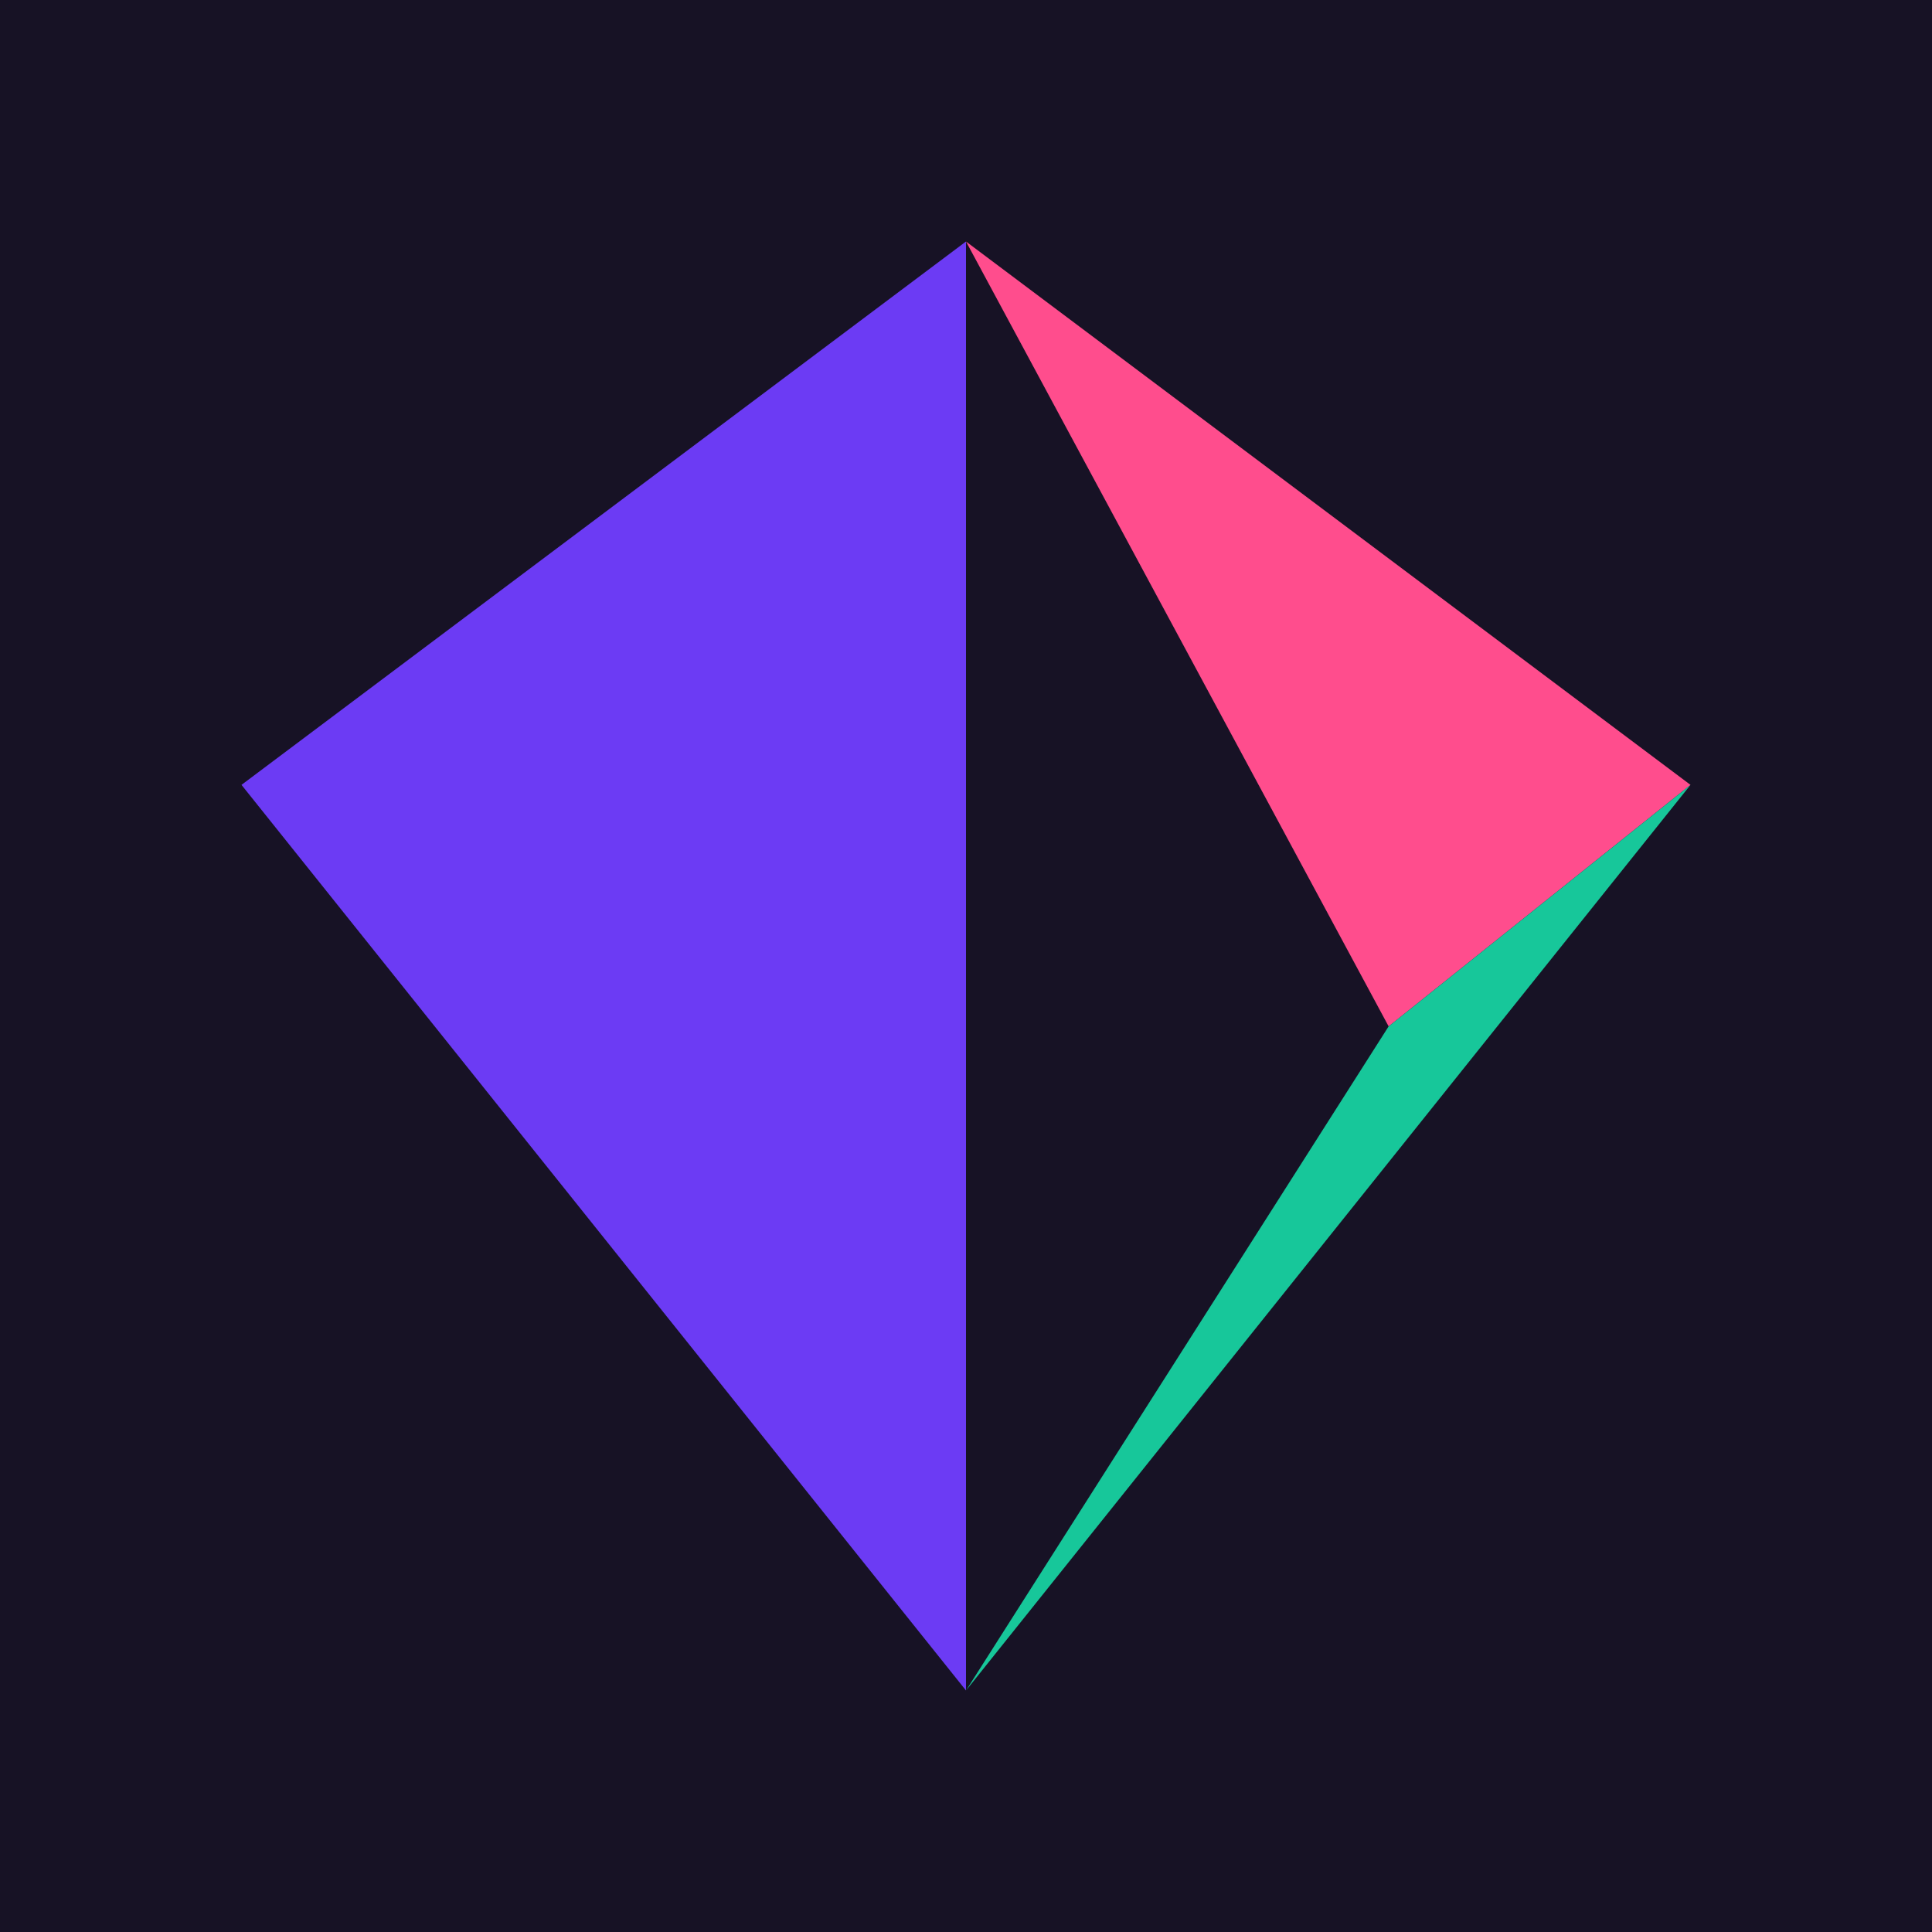
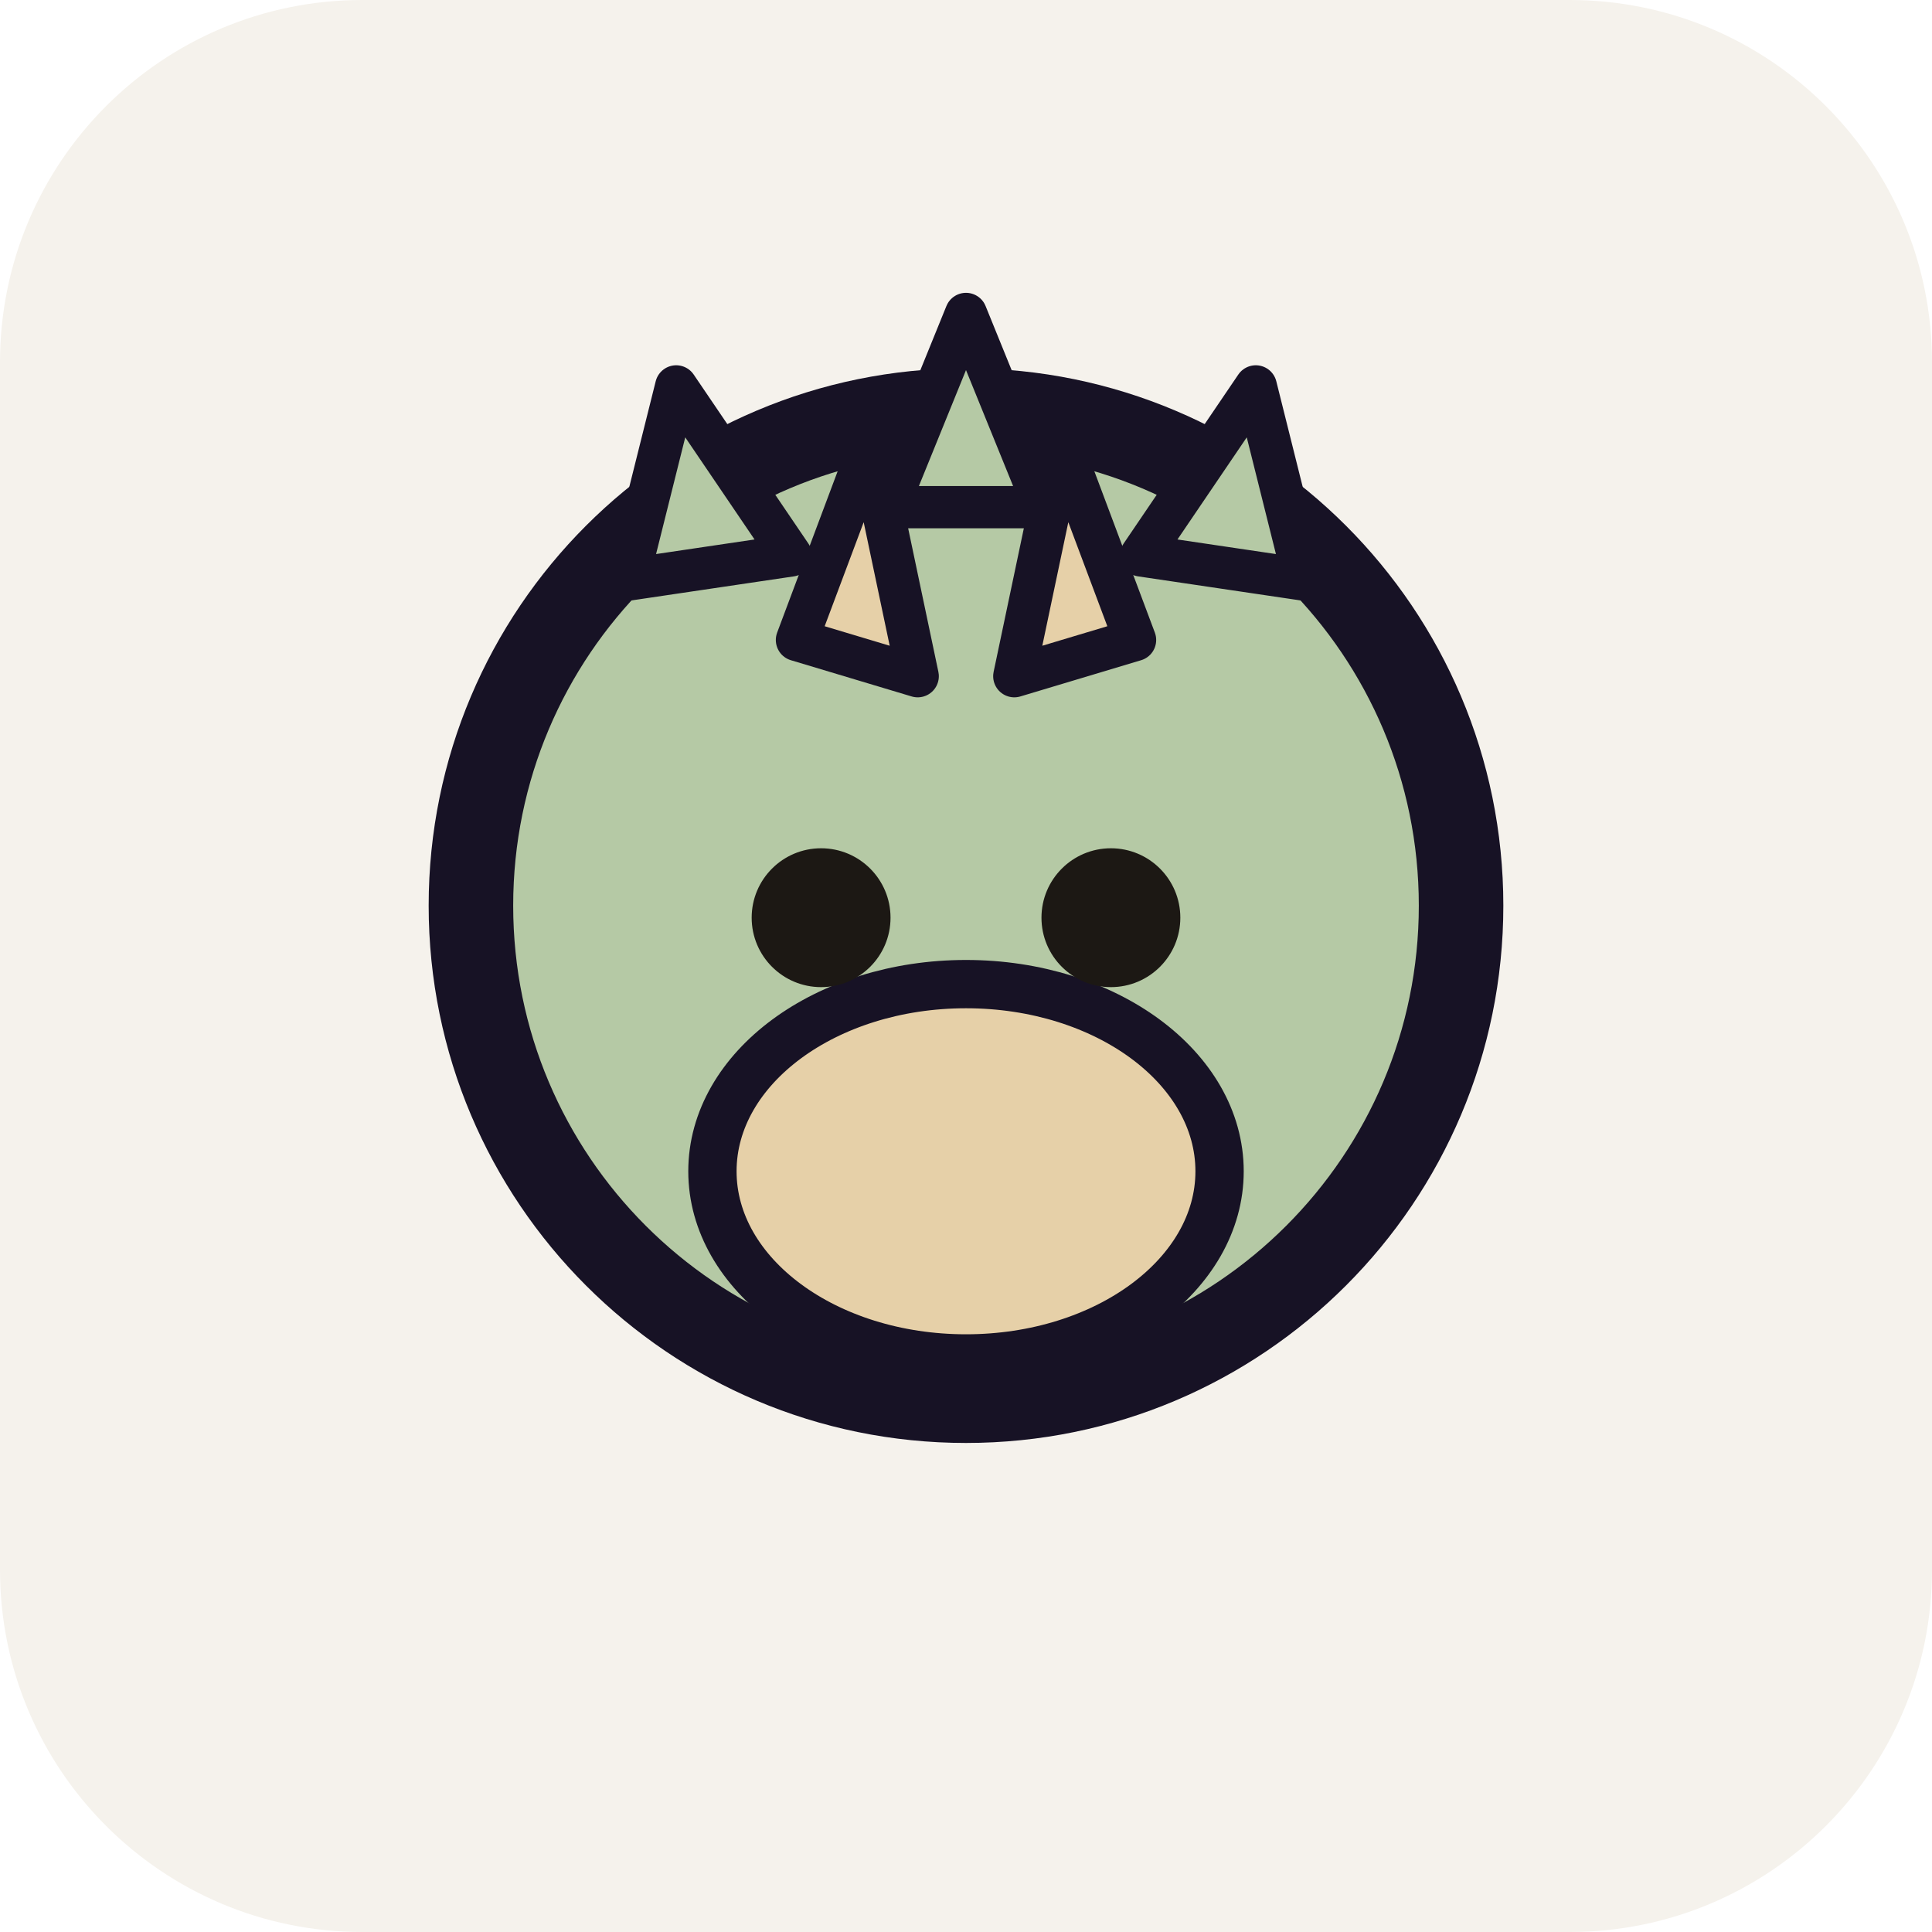
<svg xmlns="http://www.w3.org/2000/svg" viewBox="0 0 32 32">
-   <rect width="32" height="32" fill="#171225" />
-   <path d="M16 4 28 13l-5 4z" fill="#ff4d8d" />
-   <path d="M16 4 4 13l12 15z" fill="#6c3bf4" />
-   <path d="M28 13 16 28l7-11z" fill="#17c79a" />
+   <rect width="32" height="32" rx="6" fill="#f5f2ec" />
+   <circle cx="16" cy="15" r="8.2" fill="#b5c9a5" />
+   <circle cx="16" cy="15" r="8.2" fill="none" stroke="#171225" stroke-width="1.4" />
+   <polygon points="16,5.2 17.3,8.4 14.7,8.4" fill="#b5c9a5" stroke="#171225" stroke-width="0.7" stroke-linejoin="round" />
+   <polygon points="11.2,6.4 13.1,9.2 10.4,9.6" fill="#b5c9a5" stroke="#171225" stroke-width="0.7" stroke-linejoin="round" />
+   <polygon points="20.8,6.4 21.6,9.6 18.9,9.2" fill="#b5c9a5" stroke="#171225" stroke-width="0.7" stroke-linejoin="round" />
+   <ellipse cx="16" cy="19.4" rx="4.2" ry="3.1" fill="#e6d0a8" stroke="#171225" stroke-width="0.8" />
+   <polygon points="13.2,10.6 14.4,7.4 15.2,11.2" fill="#e6d0a8" stroke="#171225" stroke-width="0.7" stroke-linejoin="round" />
+   <polygon points="18.8,10.6 16.8,11.2 17.6,7.4" fill="#e6d0a8" stroke="#171225" stroke-width="0.7" stroke-linejoin="round" />
+   <circle cx="13.6" cy="15.2" r="1.15" fill="#1c1814" />
+   <circle cx="18.4" cy="15.2" r="1.15" fill="#1c1814" />
</svg>
